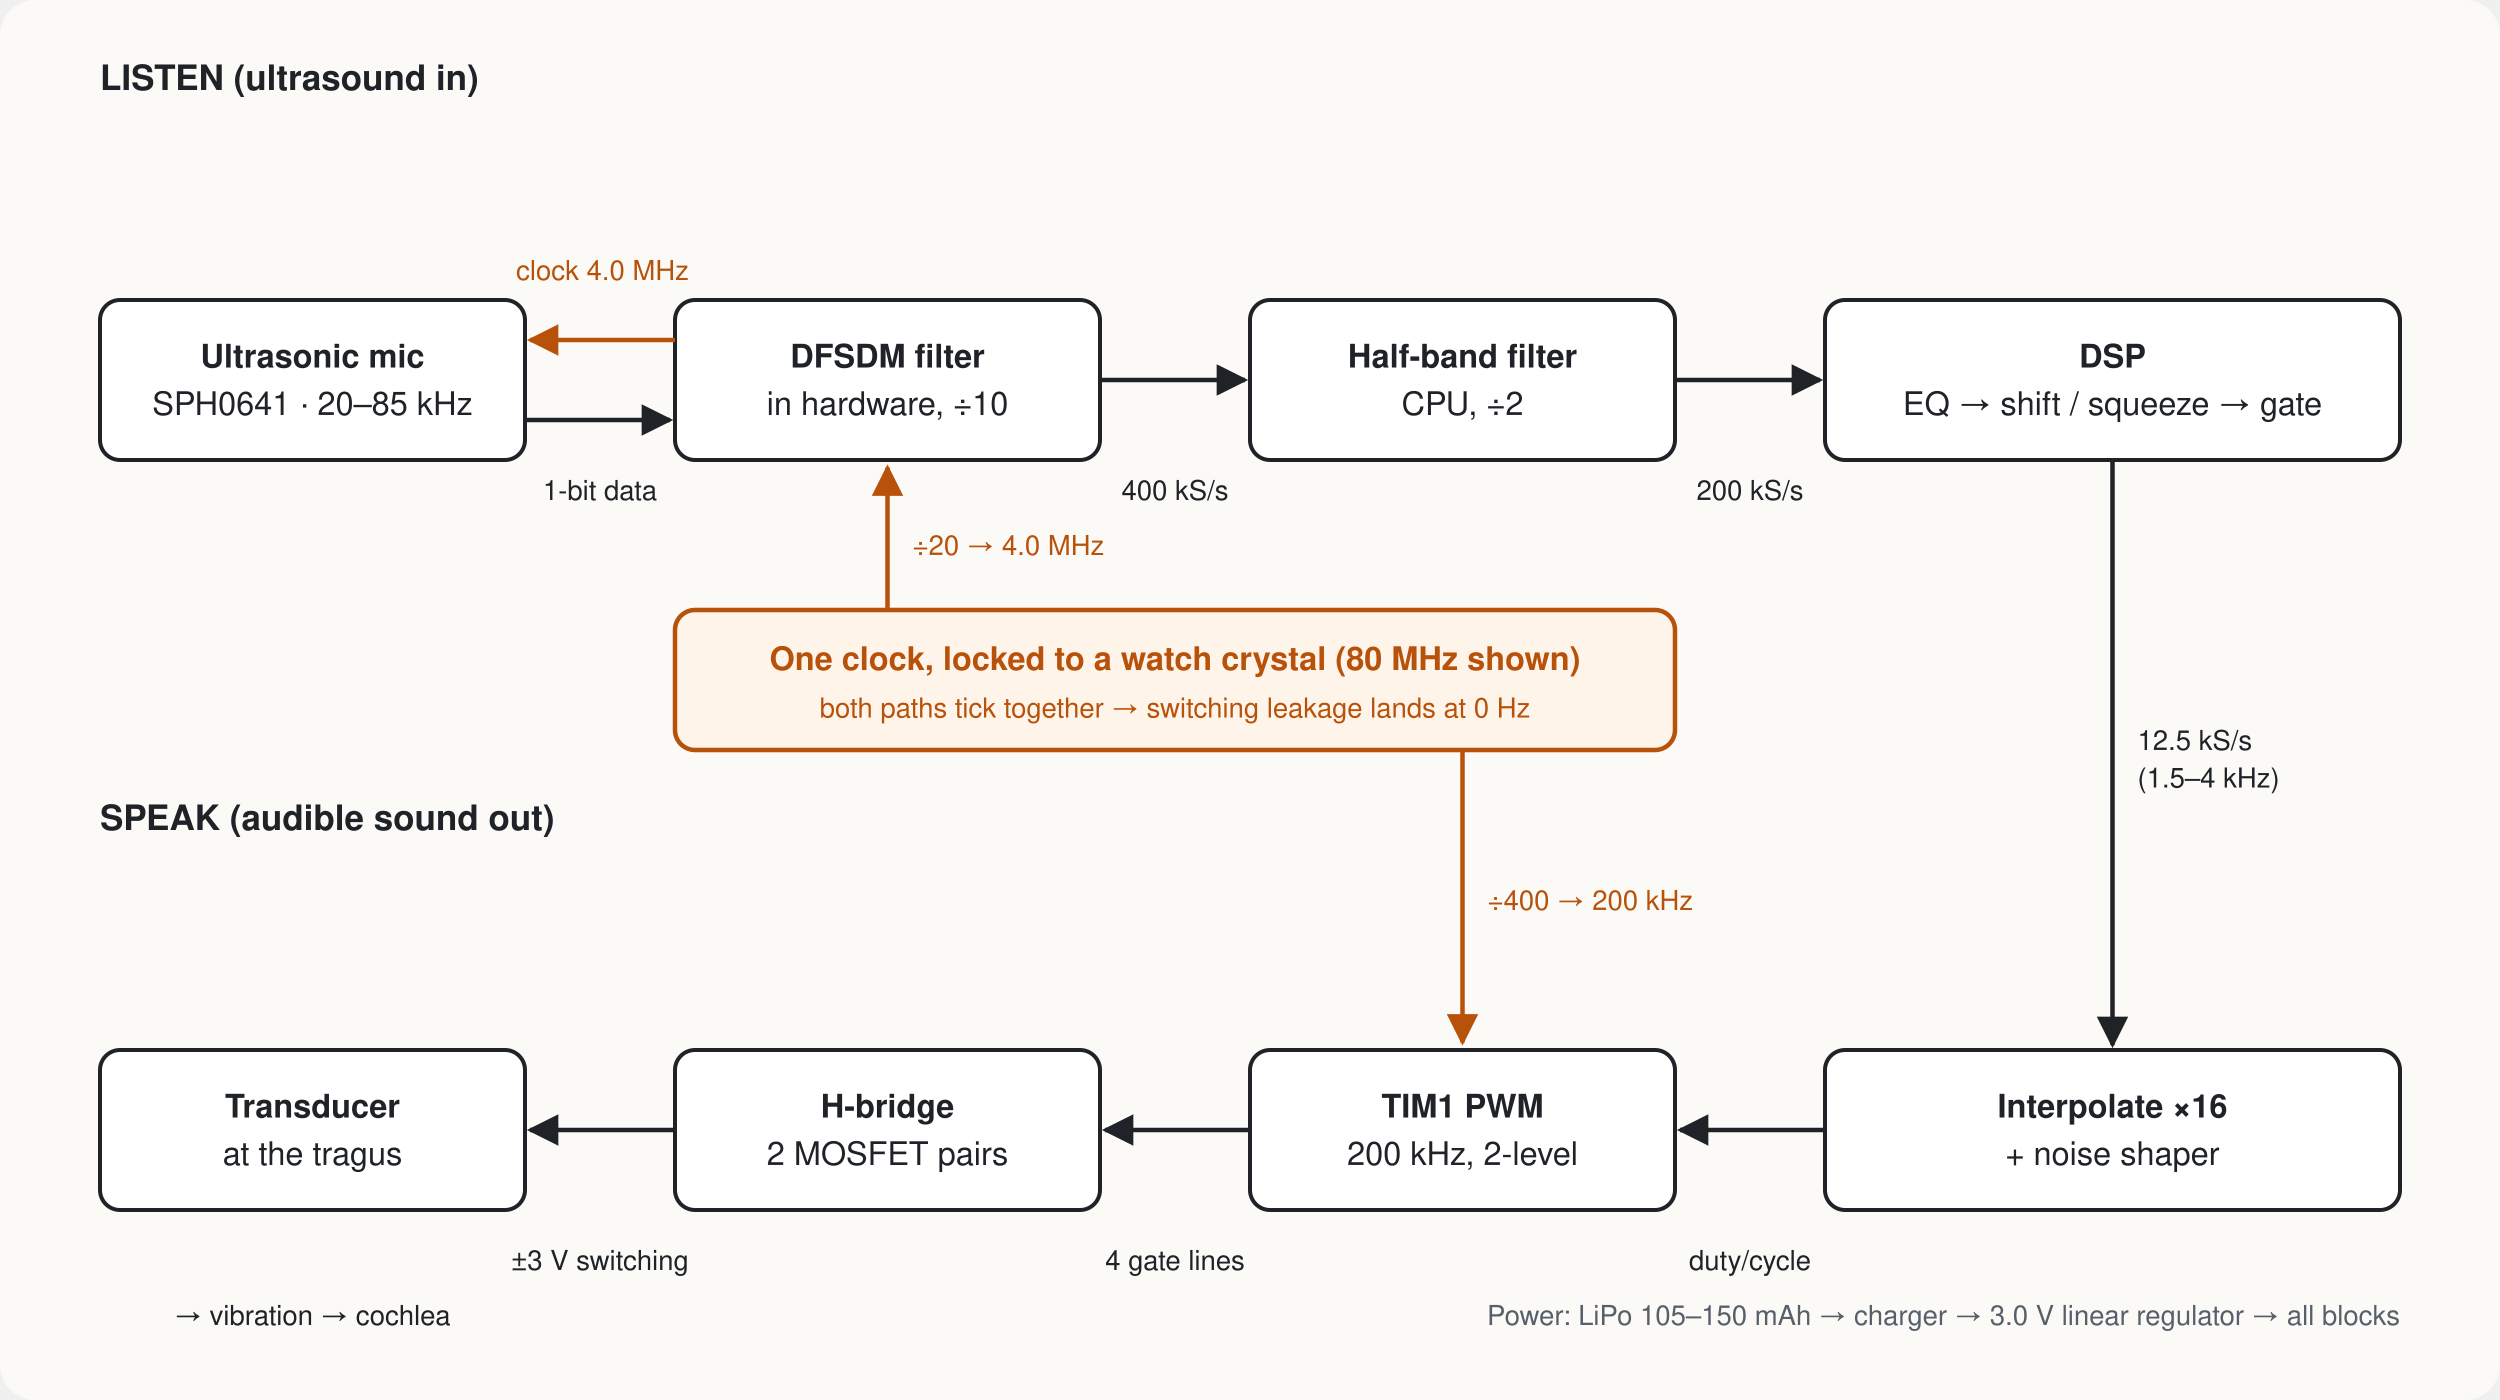
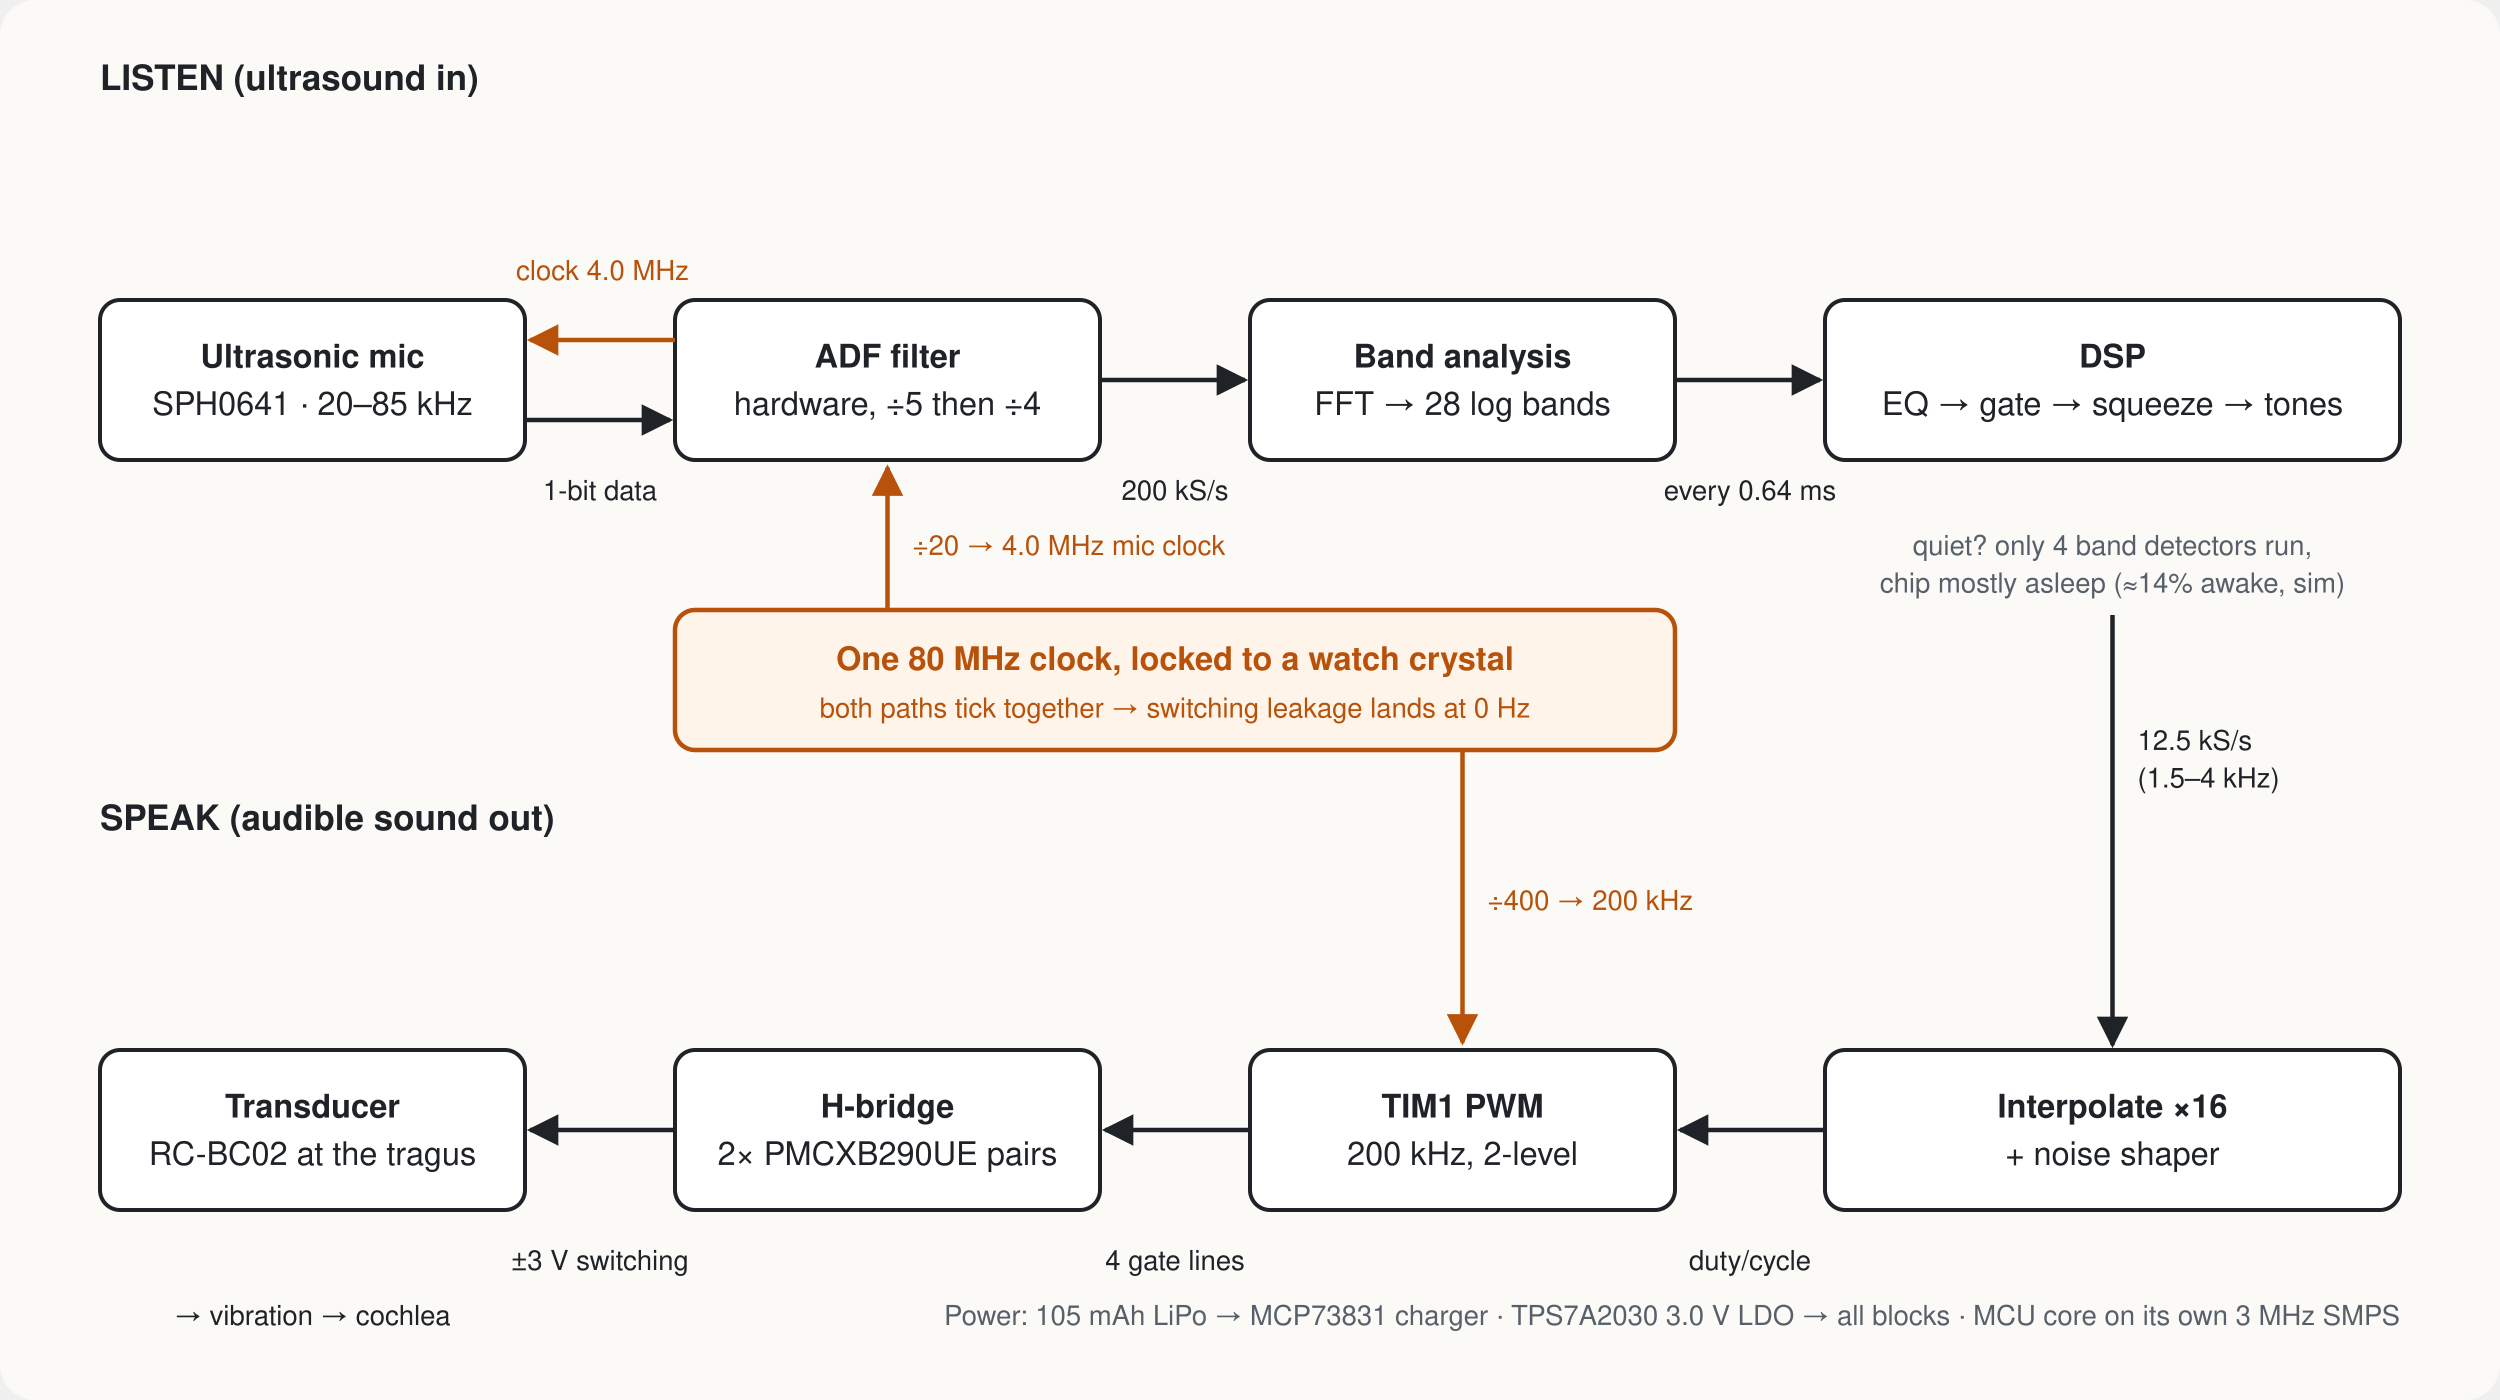
- <svg xmlns="http://www.w3.org/2000/svg" viewBox="0 0 1000 560" role="img" aria-label="One side of the device: the ultrasonic mic feeds the DFSDM filter, a half-band filter and the DSP, which compresses ultrasound into 1.5 to 4 kHz; the result is interpolated, noise-shaped and turned into 200 kHz PWM that drives an H-bridge and the transducer at the tragus. A single crystal-locked clock paces both the input path and the output path." font-family="Helvetica, Arial, sans-serif">
+ <svg xmlns="http://www.w3.org/2000/svg" viewBox="0 0 1000 560" role="img" aria-label="One side of the device (spec v0.13): the ultrasonic mic feeds the ADF hardware filter, a band analysis and the DSP, which compresses ultrasound into 1.5 to 4 kHz; the result is interpolated, noise-shaped and turned into 200 kHz PWM that drives an H-bridge and the transducer at the tragus. A single crystal-locked clock paces both the input path and the output path." font-family="Helvetica, Arial, sans-serif">
  <defs>
    <marker id="arrow" viewBox="0 0 10 10" refX="9" refY="5" markerWidth="7" markerHeight="7" orient="auto-start-reverse">
      <path d="M0,0 L10,5 L0,10 z" fill="#1f2328" />
    </marker>
    <marker id="arrowClk" viewBox="0 0 10 10" refX="9" refY="5" markerWidth="7" markerHeight="7" orient="auto-start-reverse">
      <path d="M0,0 L10,5 L0,10 z" fill="#b8520a" />
    </marker>
  </defs>
  <rect x="0" y="0" width="1000" height="560" rx="14" fill="#fbfaf7" />
  <text x="40" y="36" font-size="14" font-weight="700" fill="#1f2328">LISTEN  (ultrasound in)</text>
  <text x="40" y="332" font-size="14" font-weight="700" fill="#1f2328">SPEAK  (audible sound out)</text>
  <g fill="#ffffff" stroke="#1f2328" stroke-width="1.6">
    <rect x="40" y="120" width="170" height="64" rx="8" />
    <rect x="270" y="120" width="170" height="64" rx="8" />
    <rect x="500" y="120" width="170" height="64" rx="8" />
    <rect x="730" y="120" width="230" height="64" rx="8" />
  </g>
  <g font-size="13" fill="#1f2328" text-anchor="middle">
    <text x="125" y="147" font-weight="700">Ultrasonic mic</text>
    <text x="125" y="166">SPH0641 · 20–85 kHz</text>
-     <text x="355" y="147" font-weight="700">DFSDM filter</text>
-     <text x="355" y="166">in hardware, ÷10</text>
-     <text x="585" y="147" font-weight="700">Half-band filter</text>
-     <text x="585" y="166">CPU, ÷2</text>
+     <text x="355" y="147" font-weight="700">ADF filter</text>
+     <text x="355" y="166">hardware, ÷5 then ÷4</text>
+     <text x="585" y="147" font-weight="700">Band analysis</text>
+     <text x="585" y="166">FFT → 28 log bands</text>
    <text x="845" y="147" font-weight="700">DSP</text>
-     <text x="845" y="166">EQ → shift / squeeze → gate</text>
+     <text x="845" y="166">EQ → gate → squeeze → tones</text>
  </g>
  <line x1="270" y1="136" x2="212" y2="136" stroke="#b8520a" stroke-width="1.8" marker-end="url(#arrowClk)" />
  <text x="241" y="112" font-size="11" fill="#b8520a" text-anchor="middle">clock 4.0 MHz</text>
  <line x1="210" y1="168" x2="268" y2="168" stroke="#1f2328" stroke-width="1.8" marker-end="url(#arrow)" />
  <text x="240" y="200" font-size="11" fill="#1f2328" text-anchor="middle">1-bit data</text>
  <line x1="440" y1="152" x2="498" y2="152" stroke="#1f2328" stroke-width="1.8" marker-end="url(#arrow)" />
-   <text x="470" y="200" font-size="11" fill="#1f2328" text-anchor="middle">400 kS/s</text>
+   <text x="470" y="200" font-size="11" fill="#1f2328" text-anchor="middle">200 kS/s</text>
  <line x1="670" y1="152" x2="728" y2="152" stroke="#1f2328" stroke-width="1.8" marker-end="url(#arrow)" />
-   <text x="700" y="200" font-size="11" fill="#1f2328" text-anchor="middle">200 kS/s</text>
-   <line x1="845" y1="184" x2="845" y2="418" stroke="#1f2328" stroke-width="1.8" marker-end="url(#arrow)" />
+   <text x="700" y="200" font-size="11" fill="#1f2328" text-anchor="middle">every 0.64 ms</text>
+   <text x="845" y="222" font-size="11" fill="#57606a" text-anchor="middle">quiet? only 4 band detectors run,</text>
+   <text x="845" y="237" font-size="11" fill="#57606a" text-anchor="middle">chip mostly asleep (≈14% awake, sim)</text>
+   <line x1="845" y1="246" x2="845" y2="418" stroke="#1f2328" stroke-width="1.8" marker-end="url(#arrow)" />
  <text x="855" y="300" font-size="11" fill="#1f2328">12.5 kS/s</text>
  <text x="855" y="315" font-size="11" fill="#1f2328">(1.5–4 kHz)</text>
  <g fill="#ffffff" stroke="#1f2328" stroke-width="1.6">
    <rect x="730" y="420" width="230" height="64" rx="8" />
    <rect x="500" y="420" width="170" height="64" rx="8" />
    <rect x="270" y="420" width="170" height="64" rx="8" />
    <rect x="40" y="420" width="170" height="64" rx="8" />
  </g>
  <g font-size="13" fill="#1f2328" text-anchor="middle">
    <text x="845" y="447" font-weight="700">Interpolate ×16</text>
    <text x="845" y="466">+ noise shaper</text>
    <text x="585" y="447" font-weight="700">TIM1 PWM</text>
    <text x="585" y="466">200 kHz, 2-level</text>
    <text x="355" y="447" font-weight="700">H-bridge</text>
-     <text x="355" y="466">2 MOSFET pairs</text>
+     <text x="355" y="466">2× PMCXB290UE pairs</text>
    <text x="125" y="447" font-weight="700">Transducer</text>
-     <text x="125" y="466">at the tragus</text>
+     <text x="125" y="466">RC-BC02 at the tragus</text>
  </g>
  <line x1="730" y1="452" x2="672" y2="452" stroke="#1f2328" stroke-width="1.8" marker-end="url(#arrow)" />
  <text x="700" y="508" font-size="11" fill="#1f2328" text-anchor="middle">duty/cycle</text>
  <line x1="500" y1="452" x2="442" y2="452" stroke="#1f2328" stroke-width="1.8" marker-end="url(#arrow)" />
  <text x="470" y="508" font-size="11" fill="#1f2328" text-anchor="middle">4 gate lines</text>
  <line x1="270" y1="452" x2="212" y2="452" stroke="#1f2328" stroke-width="1.8" marker-end="url(#arrow)" />
  <text x="240" y="508" font-size="11" fill="#1f2328" text-anchor="middle">±3 V switching</text>
  <text x="125" y="530" font-size="11" fill="#1f2328" text-anchor="middle">→ vibration → cochlea</text>
  <rect x="270" y="244" width="400" height="56" rx="8" fill="#fff4ea" stroke="#b8520a" stroke-width="1.8" />
-   <text x="470" y="268" font-size="13" font-weight="700" fill="#b8520a" text-anchor="middle">One clock, locked to a watch crystal (80 MHz shown)</text>
+   <text x="470" y="268" font-size="13" font-weight="700" fill="#b8520a" text-anchor="middle">One 80 MHz clock, locked to a watch crystal</text>
  <text x="470" y="287" font-size="11" fill="#b8520a" text-anchor="middle">both paths tick together → switching leakage lands at 0 Hz</text>
  <line x1="355" y1="244" x2="355" y2="187" stroke="#b8520a" stroke-width="1.8" marker-end="url(#arrowClk)" />
  <line x1="585" y1="300" x2="585" y2="417" stroke="#b8520a" stroke-width="1.8" marker-end="url(#arrowClk)" />
  <text x="595" y="364" font-size="11" fill="#b8520a">÷400 → 200 kHz</text>
-   <text x="365" y="222" font-size="11" fill="#b8520a">÷20 → 4.0 MHz</text>
-   <text x="960" y="530" font-size="11" fill="#57606a" text-anchor="end">Power: LiPo 105–150 mAh → charger → 3.0 V linear regulator → all blocks</text>
+   <text x="365" y="222" font-size="11" fill="#b8520a">÷20 → 4.0 MHz mic clock</text>
+   <text x="960" y="530" font-size="11" fill="#57606a" text-anchor="end">Power: 105 mAh LiPo → MCP73831 charger · TPS7A2030 3.0 V LDO → all blocks · MCU core on its own 3 MHz SMPS</text>
</svg>
